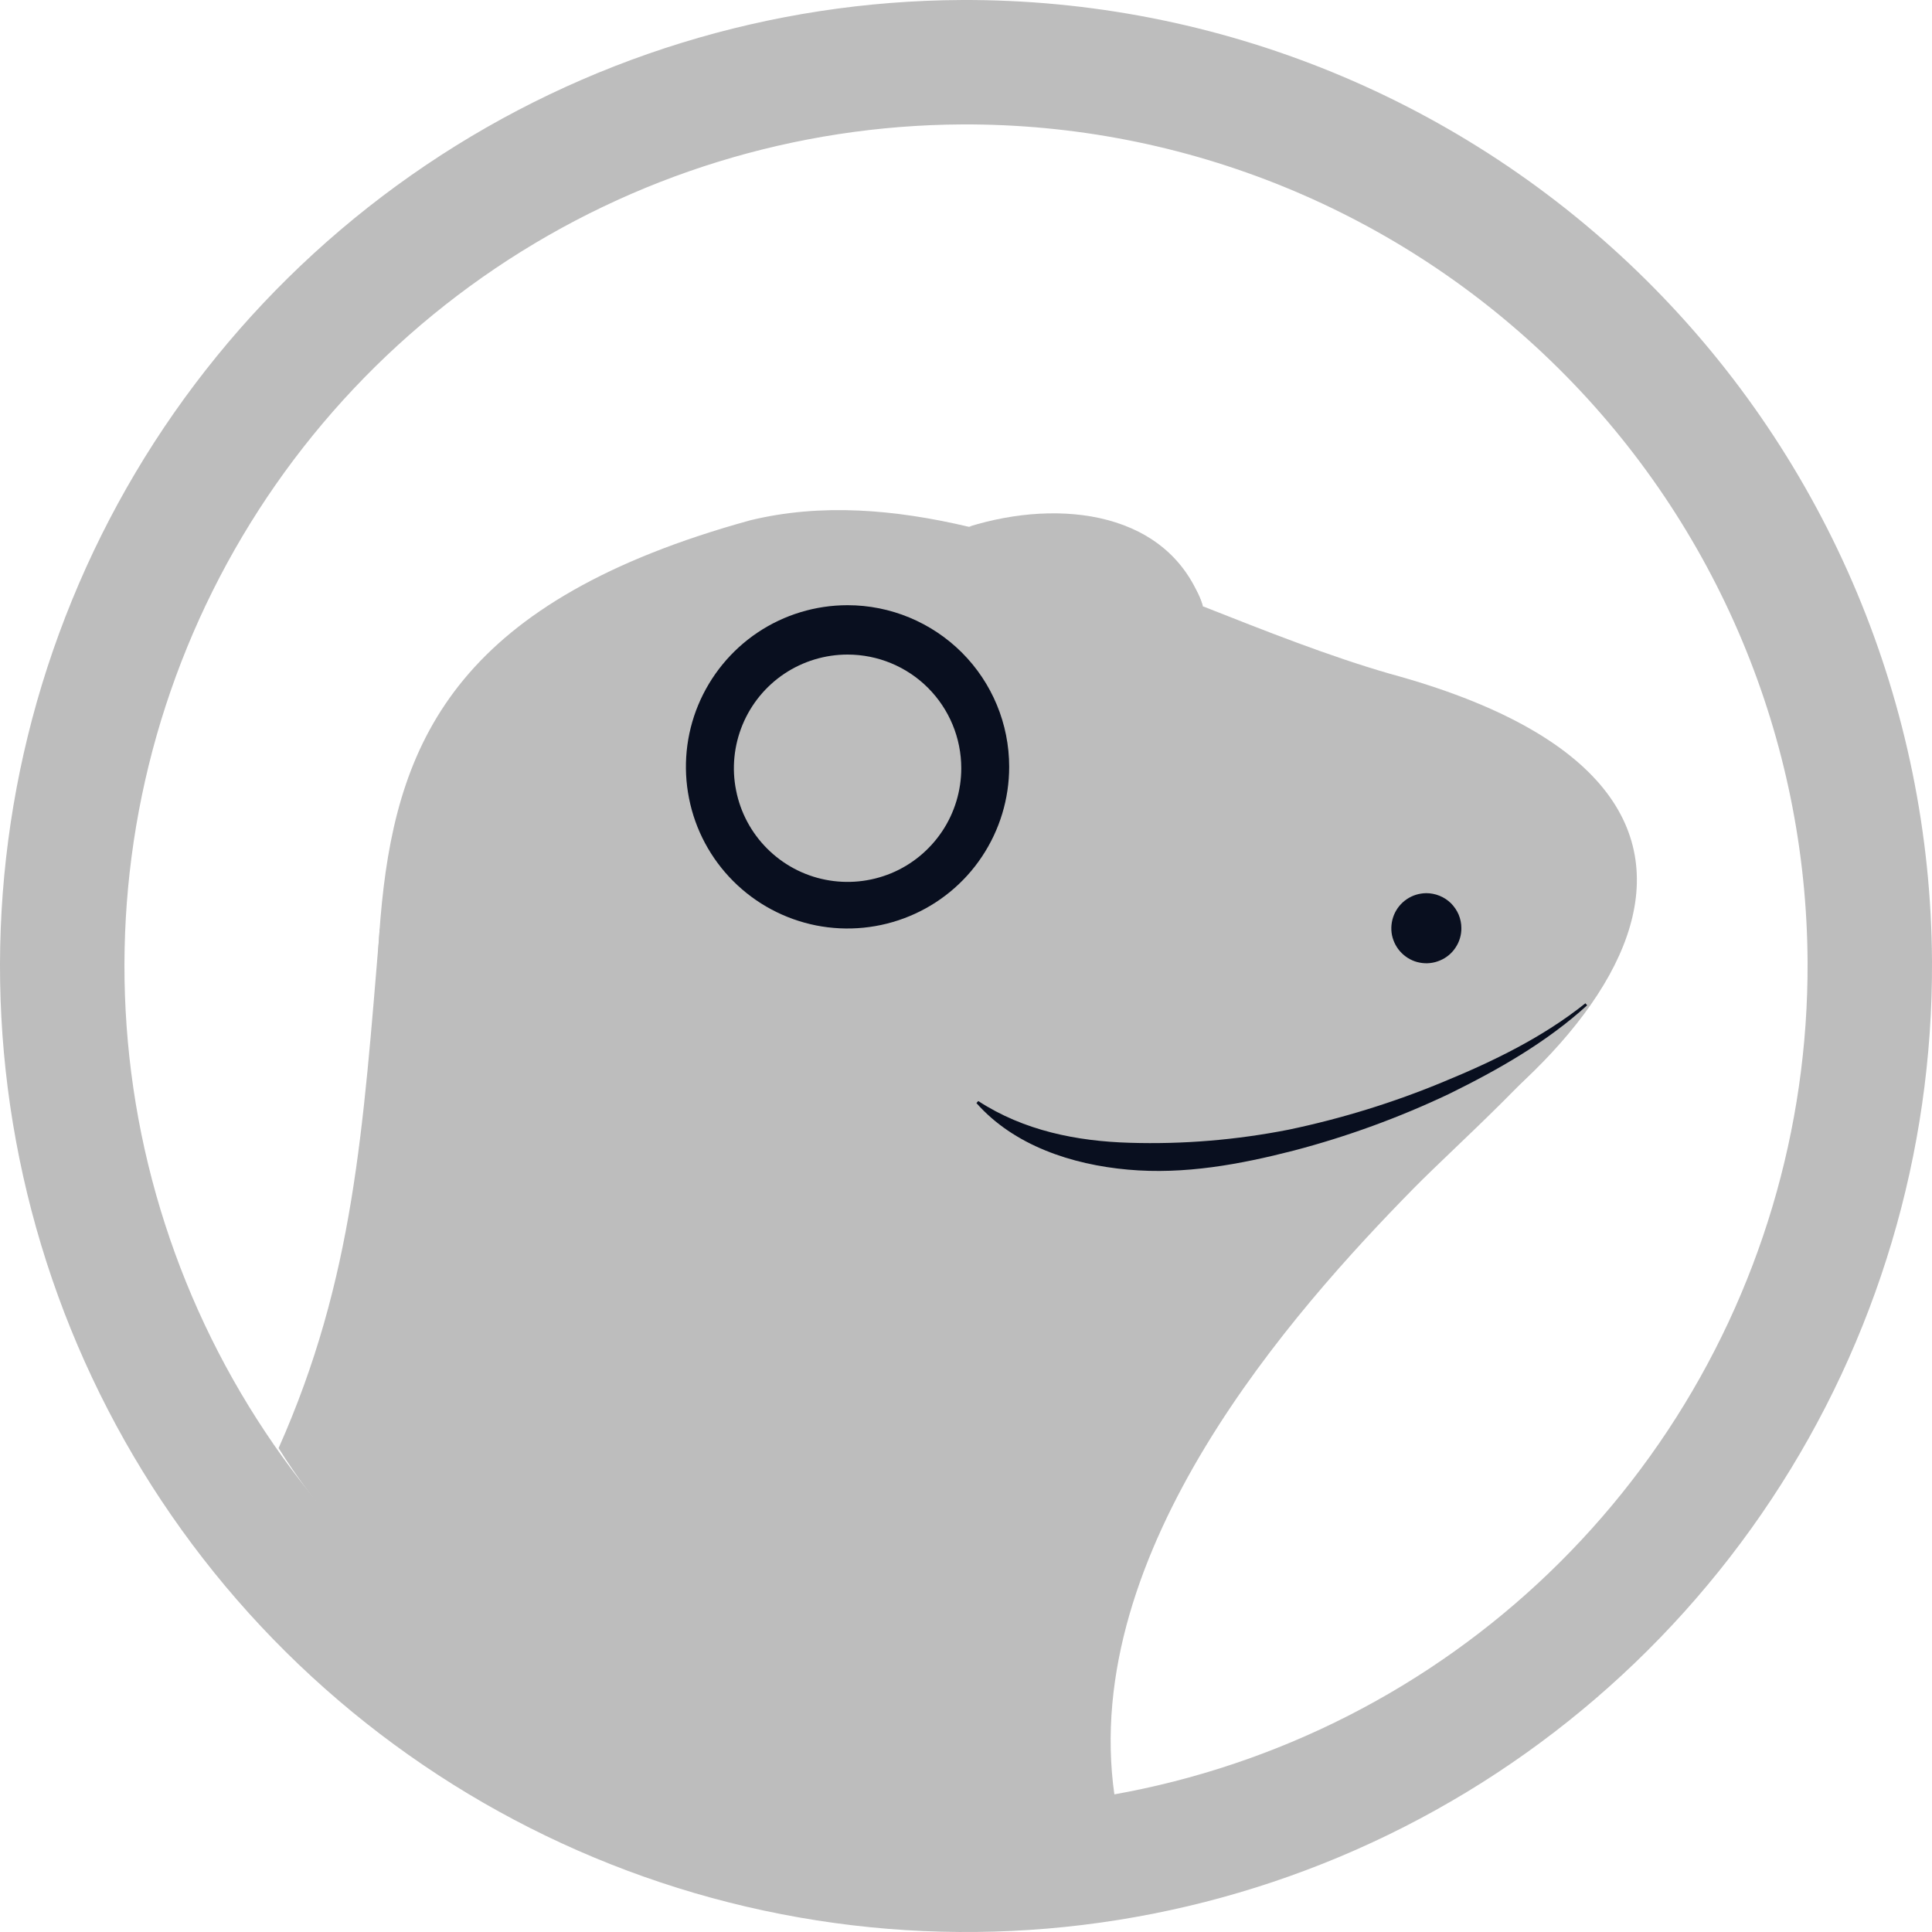
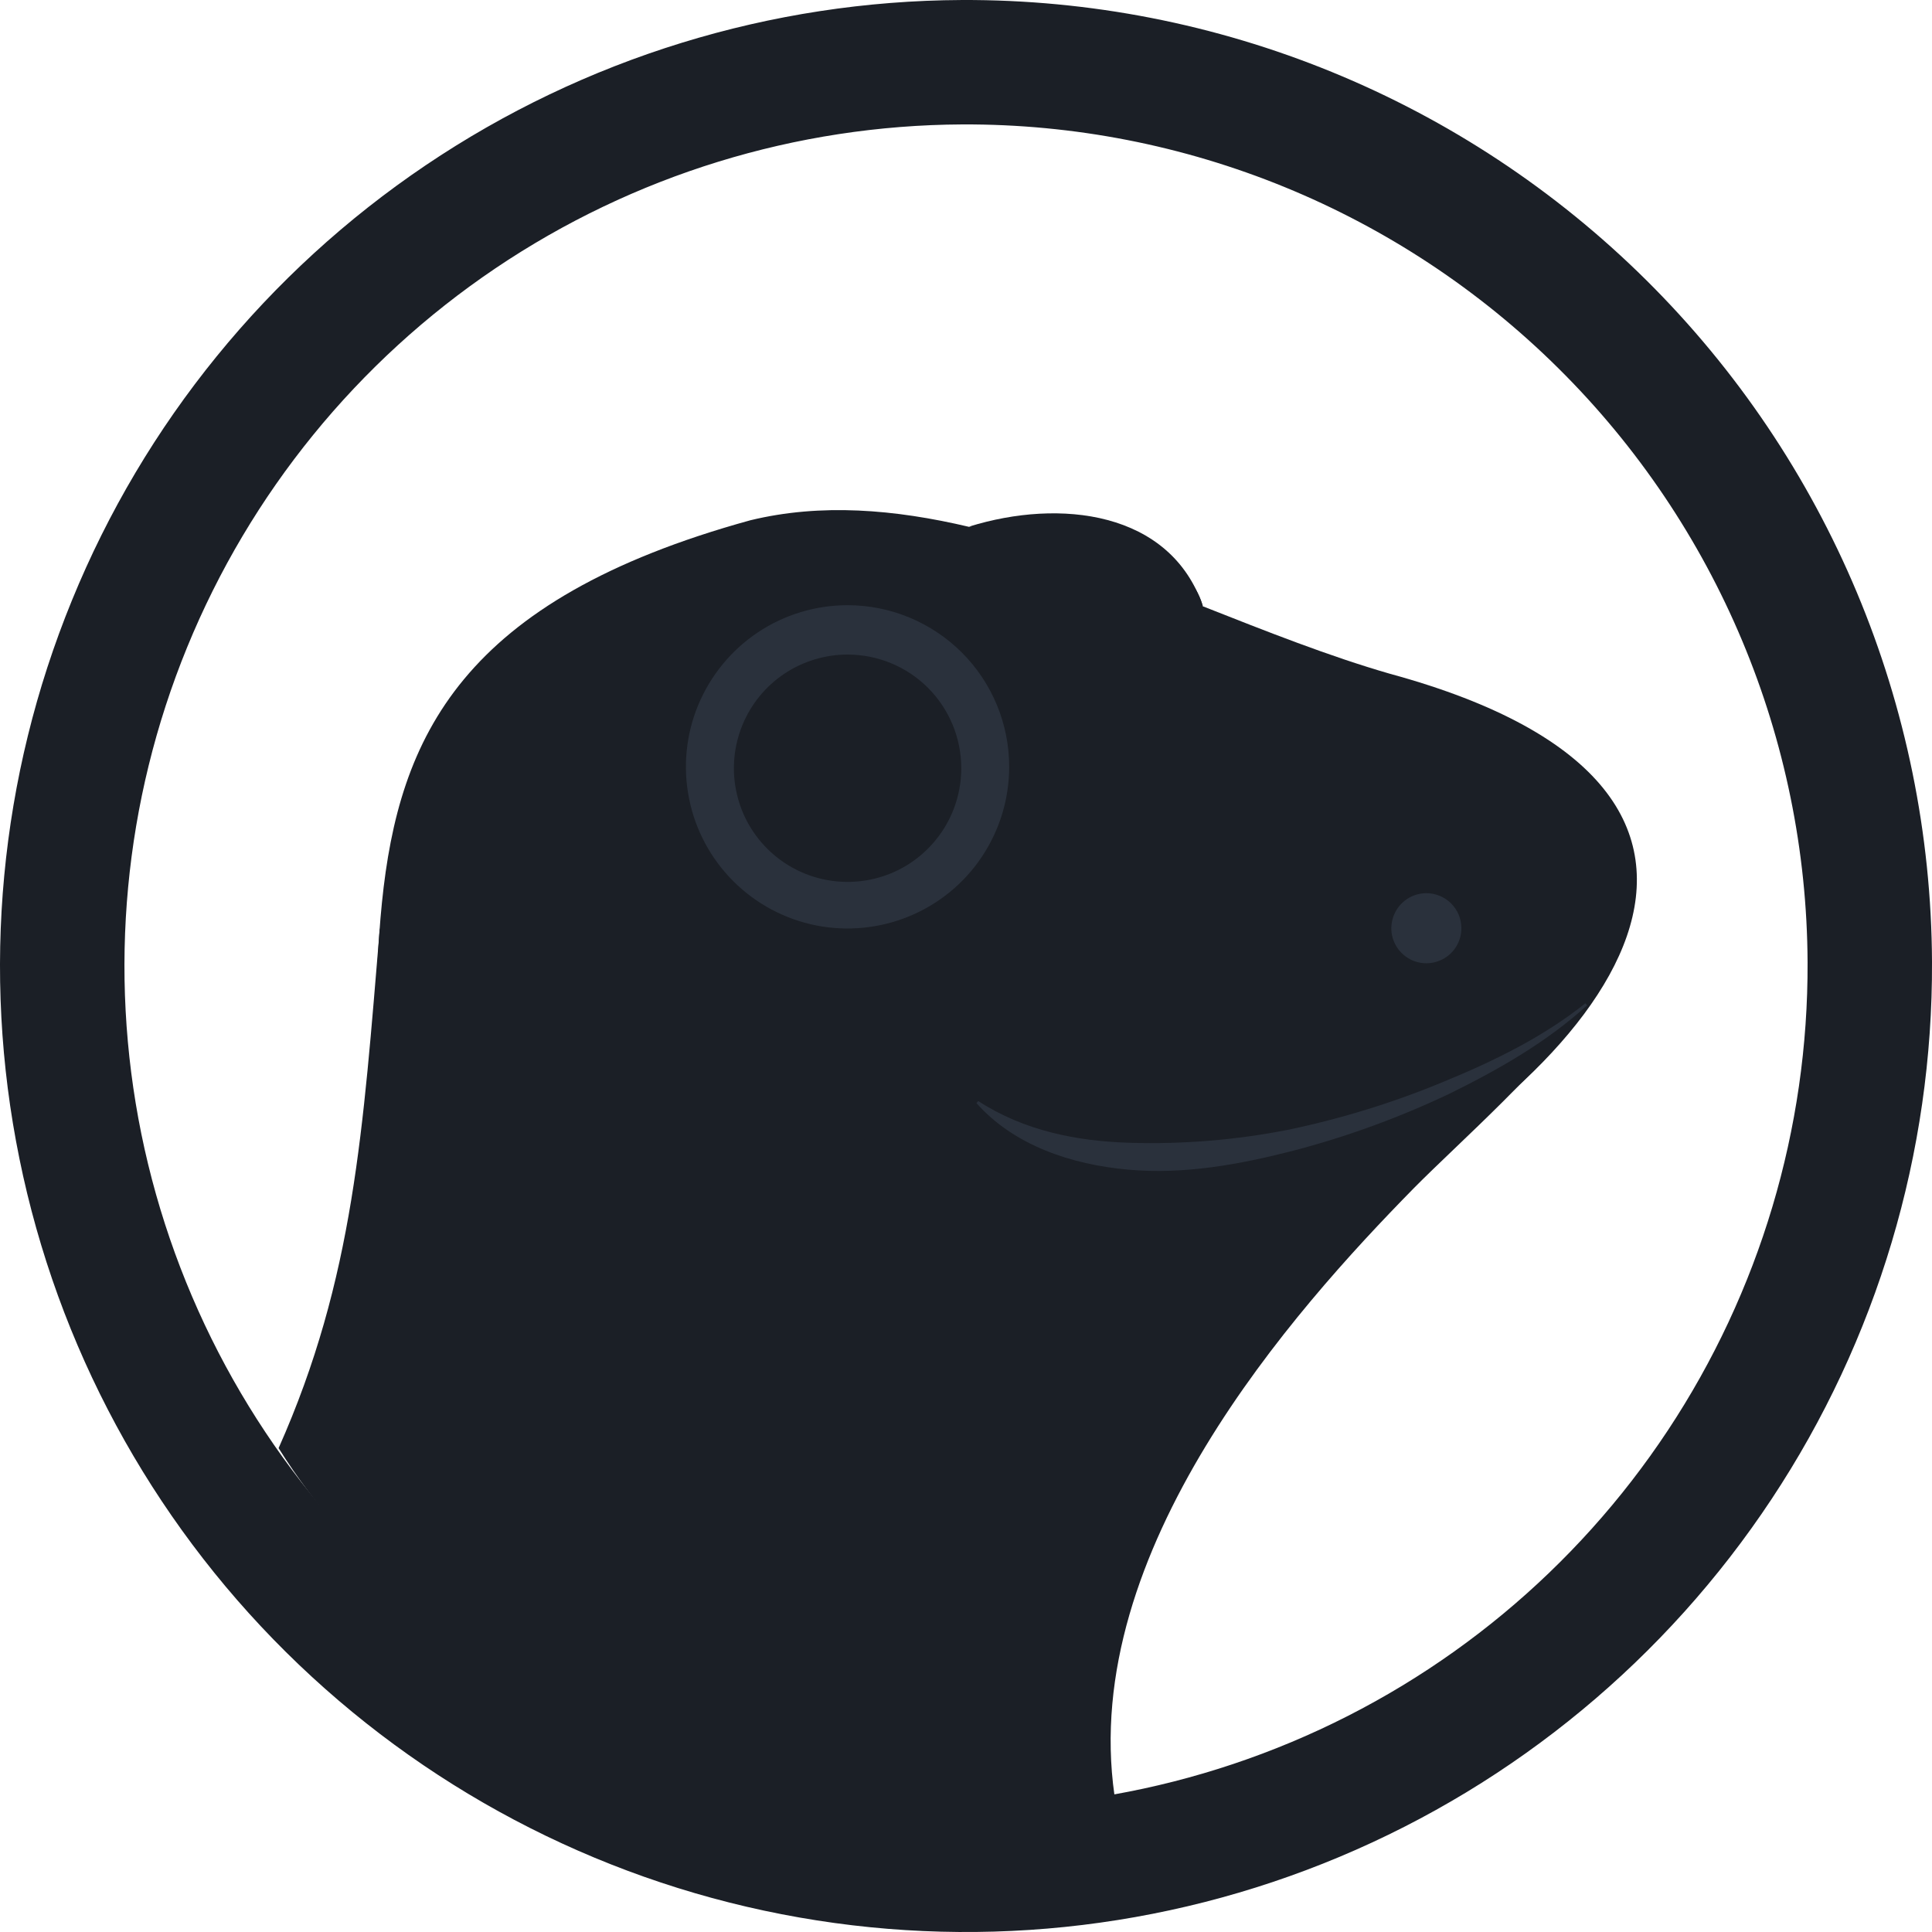
<svg xmlns="http://www.w3.org/2000/svg" width="20" height="20" viewBox="0 0 20 20" fill="none">
-   <path fill-rule="evenodd" clip-rule="evenodd" d="M16.133 3.813C14.492 2.186 12.273 1.278 9.962 1.288C8.239 1.296 6.557 1.814 5.128 2.778C3.7 3.741 2.589 5.107 1.937 6.701C1.284 8.296 1.12 10.049 1.463 11.737C1.807 13.425 2.643 14.974 3.867 16.187C5.091 17.4 6.647 18.223 8.338 18.552C10.029 18.881 11.78 18.7 13.369 18.034C14.958 17.368 16.314 16.245 17.265 14.808C18.216 13.371 18.719 11.685 18.712 9.962C18.702 7.651 17.774 5.439 16.133 3.813ZM9.956 9.50748e-05C12.608 -0.011 15.156 1.031 17.04 2.898C18.924 4.765 19.988 7.304 20 9.956C20.009 11.934 19.431 13.87 18.339 15.519C17.247 17.168 15.691 18.457 13.867 19.222C12.043 19.987 10.034 20.194 8.092 19.816C6.151 19.439 4.365 18.494 2.96 17.102C1.555 15.71 0.595 13.932 0.201 11.994C-0.194 10.056 -0.004 8.044 0.745 6.214C1.493 4.383 2.768 2.816 4.408 1.71C6.048 0.604 7.979 0.009 9.956 9.50748e-05Z" fill="#bdbdbd" />
-   <path d="M14.389 6.975C13.761 6.794 13.11 6.536 12.451 6.276C12.413 6.11 12.267 5.904 11.97 5.653C11.54 5.279 10.731 5.289 10.032 5.454C9.261 5.272 8.499 5.208 7.767 5.386C1.784 7.034 5.177 11.056 2.98 15.098C3.293 15.761 6.661 19.629 11.536 18.591C11.536 18.591 9.869 14.585 13.631 12.662C16.682 11.097 18.887 8.201 14.389 6.975Z" fill="#bdbdbd" />
-   <path d="M15.128 9.607C15.129 9.679 15.108 9.749 15.068 9.809C15.029 9.869 14.972 9.916 14.906 9.943C14.84 9.971 14.767 9.979 14.697 9.965C14.626 9.952 14.562 9.917 14.511 9.867C14.46 9.817 14.425 9.752 14.41 9.682C14.396 9.612 14.403 9.539 14.43 9.472C14.457 9.406 14.503 9.349 14.562 9.309C14.622 9.268 14.692 9.247 14.764 9.246C14.811 9.246 14.858 9.255 14.902 9.273C14.947 9.291 14.987 9.318 15.021 9.351C15.054 9.385 15.081 9.424 15.1 9.468C15.118 9.512 15.128 9.559 15.128 9.607Z" fill="#090F1F" />
-   <path d="M10.033 5.451C10.469 5.483 12.045 5.994 12.452 6.273C12.113 5.29 10.972 5.159 10.033 5.451Z" fill="#bdbdbd" />
-   <path d="M10.447 7.938C10.447 8.269 10.349 8.592 10.165 8.868C9.982 9.143 9.72 9.358 9.415 9.484C9.109 9.611 8.772 9.644 8.448 9.58C8.123 9.515 7.825 9.356 7.591 9.122C7.357 8.888 7.197 8.59 7.133 8.265C7.068 7.941 7.101 7.604 7.228 7.298C7.355 6.993 7.569 6.731 7.844 6.547C8.119 6.363 8.443 6.265 8.774 6.265C9.218 6.265 9.643 6.442 9.957 6.755C10.271 7.069 10.447 7.494 10.447 7.938Z" fill="#090F1F" />
-   <path d="M9.951 7.953C9.951 8.185 9.882 8.413 9.753 8.606C9.623 8.8 9.44 8.951 9.225 9.04C9.009 9.129 8.773 9.152 8.545 9.107C8.316 9.062 8.106 8.949 7.942 8.785C7.777 8.62 7.665 8.411 7.62 8.182C7.574 7.954 7.598 7.717 7.687 7.502C7.776 7.287 7.927 7.103 8.12 6.974C8.314 6.845 8.541 6.776 8.774 6.776C9.086 6.776 9.386 6.9 9.606 7.12C9.827 7.341 9.951 7.64 9.951 7.953Z" fill="#bdbdbd" />
-   <path d="M16.484 10.344C15.128 11.3 13.586 12.024 11.399 12.024C10.375 12.024 10.168 10.94 9.491 11.47C9.142 11.745 7.911 12.361 6.934 12.314C5.957 12.267 4.373 11.694 3.932 9.609C3.757 11.694 3.667 13.23 2.884 14.991C4.444 17.488 8.162 19.414 11.537 18.584C11.174 16.052 13.387 13.572 14.633 12.303C15.108 11.822 16.01 11.038 16.484 10.343V10.344Z" fill="#bdbdbd" />
-   <path d="M16.43 10.407C16.009 10.79 15.508 11.075 14.999 11.325C14.482 11.57 13.945 11.766 13.392 11.911C12.839 12.053 12.262 12.161 11.677 12.108C11.093 12.056 10.495 11.857 10.108 11.419L10.127 11.398C10.601 11.706 11.149 11.814 11.694 11.83C12.247 11.847 12.799 11.801 13.342 11.694C13.889 11.579 14.425 11.414 14.942 11.199C15.46 10.986 15.971 10.738 16.412 10.386L16.43 10.407Z" fill="#090F1F" />
+   <path fill-rule="evenodd" clip-rule="evenodd" d="M16.133 3.813C14.492 2.186 12.273 1.278 9.962 1.288C8.239 1.296 6.557 1.814 5.128 2.778C3.7 3.741 2.589 5.107 1.937 6.701C1.284 8.296 1.12 10.049 1.463 11.737C1.807 13.425 2.643 14.974 3.867 16.187C5.091 17.4 6.647 18.223 8.338 18.552C10.029 18.881 11.78 18.7 13.369 18.034C14.958 17.368 16.314 16.245 17.265 14.808C18.216 13.371 18.719 11.685 18.712 9.962C18.702 7.651 17.774 5.439 16.133 3.813ZM9.956 9.50748e-05C12.608 -0.011 15.156 1.031 17.04 2.898C18.924 4.765 19.988 7.304 20 9.956C20.009 11.934 19.431 13.87 18.339 15.519C17.247 17.168 15.691 18.457 13.867 19.222C12.043 19.987 10.034 20.194 8.092 19.816C6.151 19.439 4.365 18.494 2.96 17.102C1.555 15.71 0.595 13.932 0.201 11.994C-0.194 10.056 -0.004 8.044 0.745 6.214C1.493 4.383 2.768 2.816 4.408 1.71C6.048 0.604 7.979 0.009 9.956 9.50748e-05Z" fill="#1b1f26" />
+   <path d="M14.389 6.975C13.761 6.794 13.11 6.536 12.451 6.276C12.413 6.11 12.267 5.904 11.97 5.653C11.54 5.279 10.731 5.289 10.032 5.454C9.261 5.272 8.499 5.208 7.767 5.386C1.784 7.034 5.177 11.056 2.98 15.098C3.293 15.761 6.661 19.629 11.536 18.591C11.536 18.591 9.869 14.585 13.631 12.662C16.682 11.097 18.887 8.201 14.389 6.975Z" fill="#1b1f26" />
+   <path d="M15.128 9.607C15.129 9.679 15.108 9.749 15.068 9.809C15.029 9.869 14.972 9.916 14.906 9.943C14.84 9.971 14.767 9.979 14.697 9.965C14.626 9.952 14.562 9.917 14.511 9.867C14.46 9.817 14.425 9.752 14.41 9.682C14.396 9.612 14.403 9.539 14.43 9.472C14.457 9.406 14.503 9.349 14.562 9.309C14.622 9.268 14.692 9.247 14.764 9.246C14.811 9.246 14.858 9.255 14.902 9.273C14.947 9.291 14.987 9.318 15.021 9.351C15.054 9.385 15.081 9.424 15.1 9.468C15.118 9.512 15.128 9.559 15.128 9.607Z" fill="#2a313c" />
+   <path d="M10.033 5.451C10.469 5.483 12.045 5.994 12.452 6.273C12.113 5.29 10.972 5.159 10.033 5.451Z" fill="#1b1f26" />
+   <path d="M10.447 7.938C10.447 8.269 10.349 8.592 10.165 8.868C9.982 9.143 9.72 9.358 9.415 9.484C9.109 9.611 8.772 9.644 8.448 9.58C8.123 9.515 7.825 9.356 7.591 9.122C7.357 8.888 7.197 8.59 7.133 8.265C7.068 7.941 7.101 7.604 7.228 7.298C7.355 6.993 7.569 6.731 7.844 6.547C8.119 6.363 8.443 6.265 8.774 6.265C9.218 6.265 9.643 6.442 9.957 6.755C10.271 7.069 10.447 7.494 10.447 7.938Z" fill="#2a313c" />
+   <path d="M9.951 7.953C9.951 8.185 9.882 8.413 9.753 8.606C9.623 8.8 9.44 8.951 9.225 9.04C9.009 9.129 8.773 9.152 8.545 9.107C8.316 9.062 8.106 8.949 7.942 8.785C7.777 8.62 7.665 8.411 7.62 8.182C7.574 7.954 7.598 7.717 7.687 7.502C7.776 7.287 7.927 7.103 8.12 6.974C8.314 6.845 8.541 6.776 8.774 6.776C9.086 6.776 9.386 6.9 9.606 7.12C9.827 7.341 9.951 7.64 9.951 7.953Z" fill="#1b1f26" />
+   <path d="M16.484 10.344C15.128 11.3 13.586 12.024 11.399 12.024C10.375 12.024 10.168 10.94 9.491 11.47C9.142 11.745 7.911 12.361 6.934 12.314C5.957 12.267 4.373 11.694 3.932 9.609C3.757 11.694 3.667 13.23 2.884 14.991C4.444 17.488 8.162 19.414 11.537 18.584C11.174 16.052 13.387 13.572 14.633 12.303C15.108 11.822 16.01 11.038 16.484 10.343V10.344Z" fill="#1b1f26" />
+   <path d="M16.43 10.407C16.009 10.79 15.508 11.075 14.999 11.325C14.482 11.57 13.945 11.766 13.392 11.911C12.839 12.053 12.262 12.161 11.677 12.108C11.093 12.056 10.495 11.857 10.108 11.419L10.127 11.398C10.601 11.706 11.149 11.814 11.694 11.83C12.247 11.847 12.799 11.801 13.342 11.694C13.889 11.579 14.425 11.414 14.942 11.199C15.46 10.986 15.971 10.738 16.412 10.386L16.43 10.407Z" fill="#2a313c" />
</svg>
